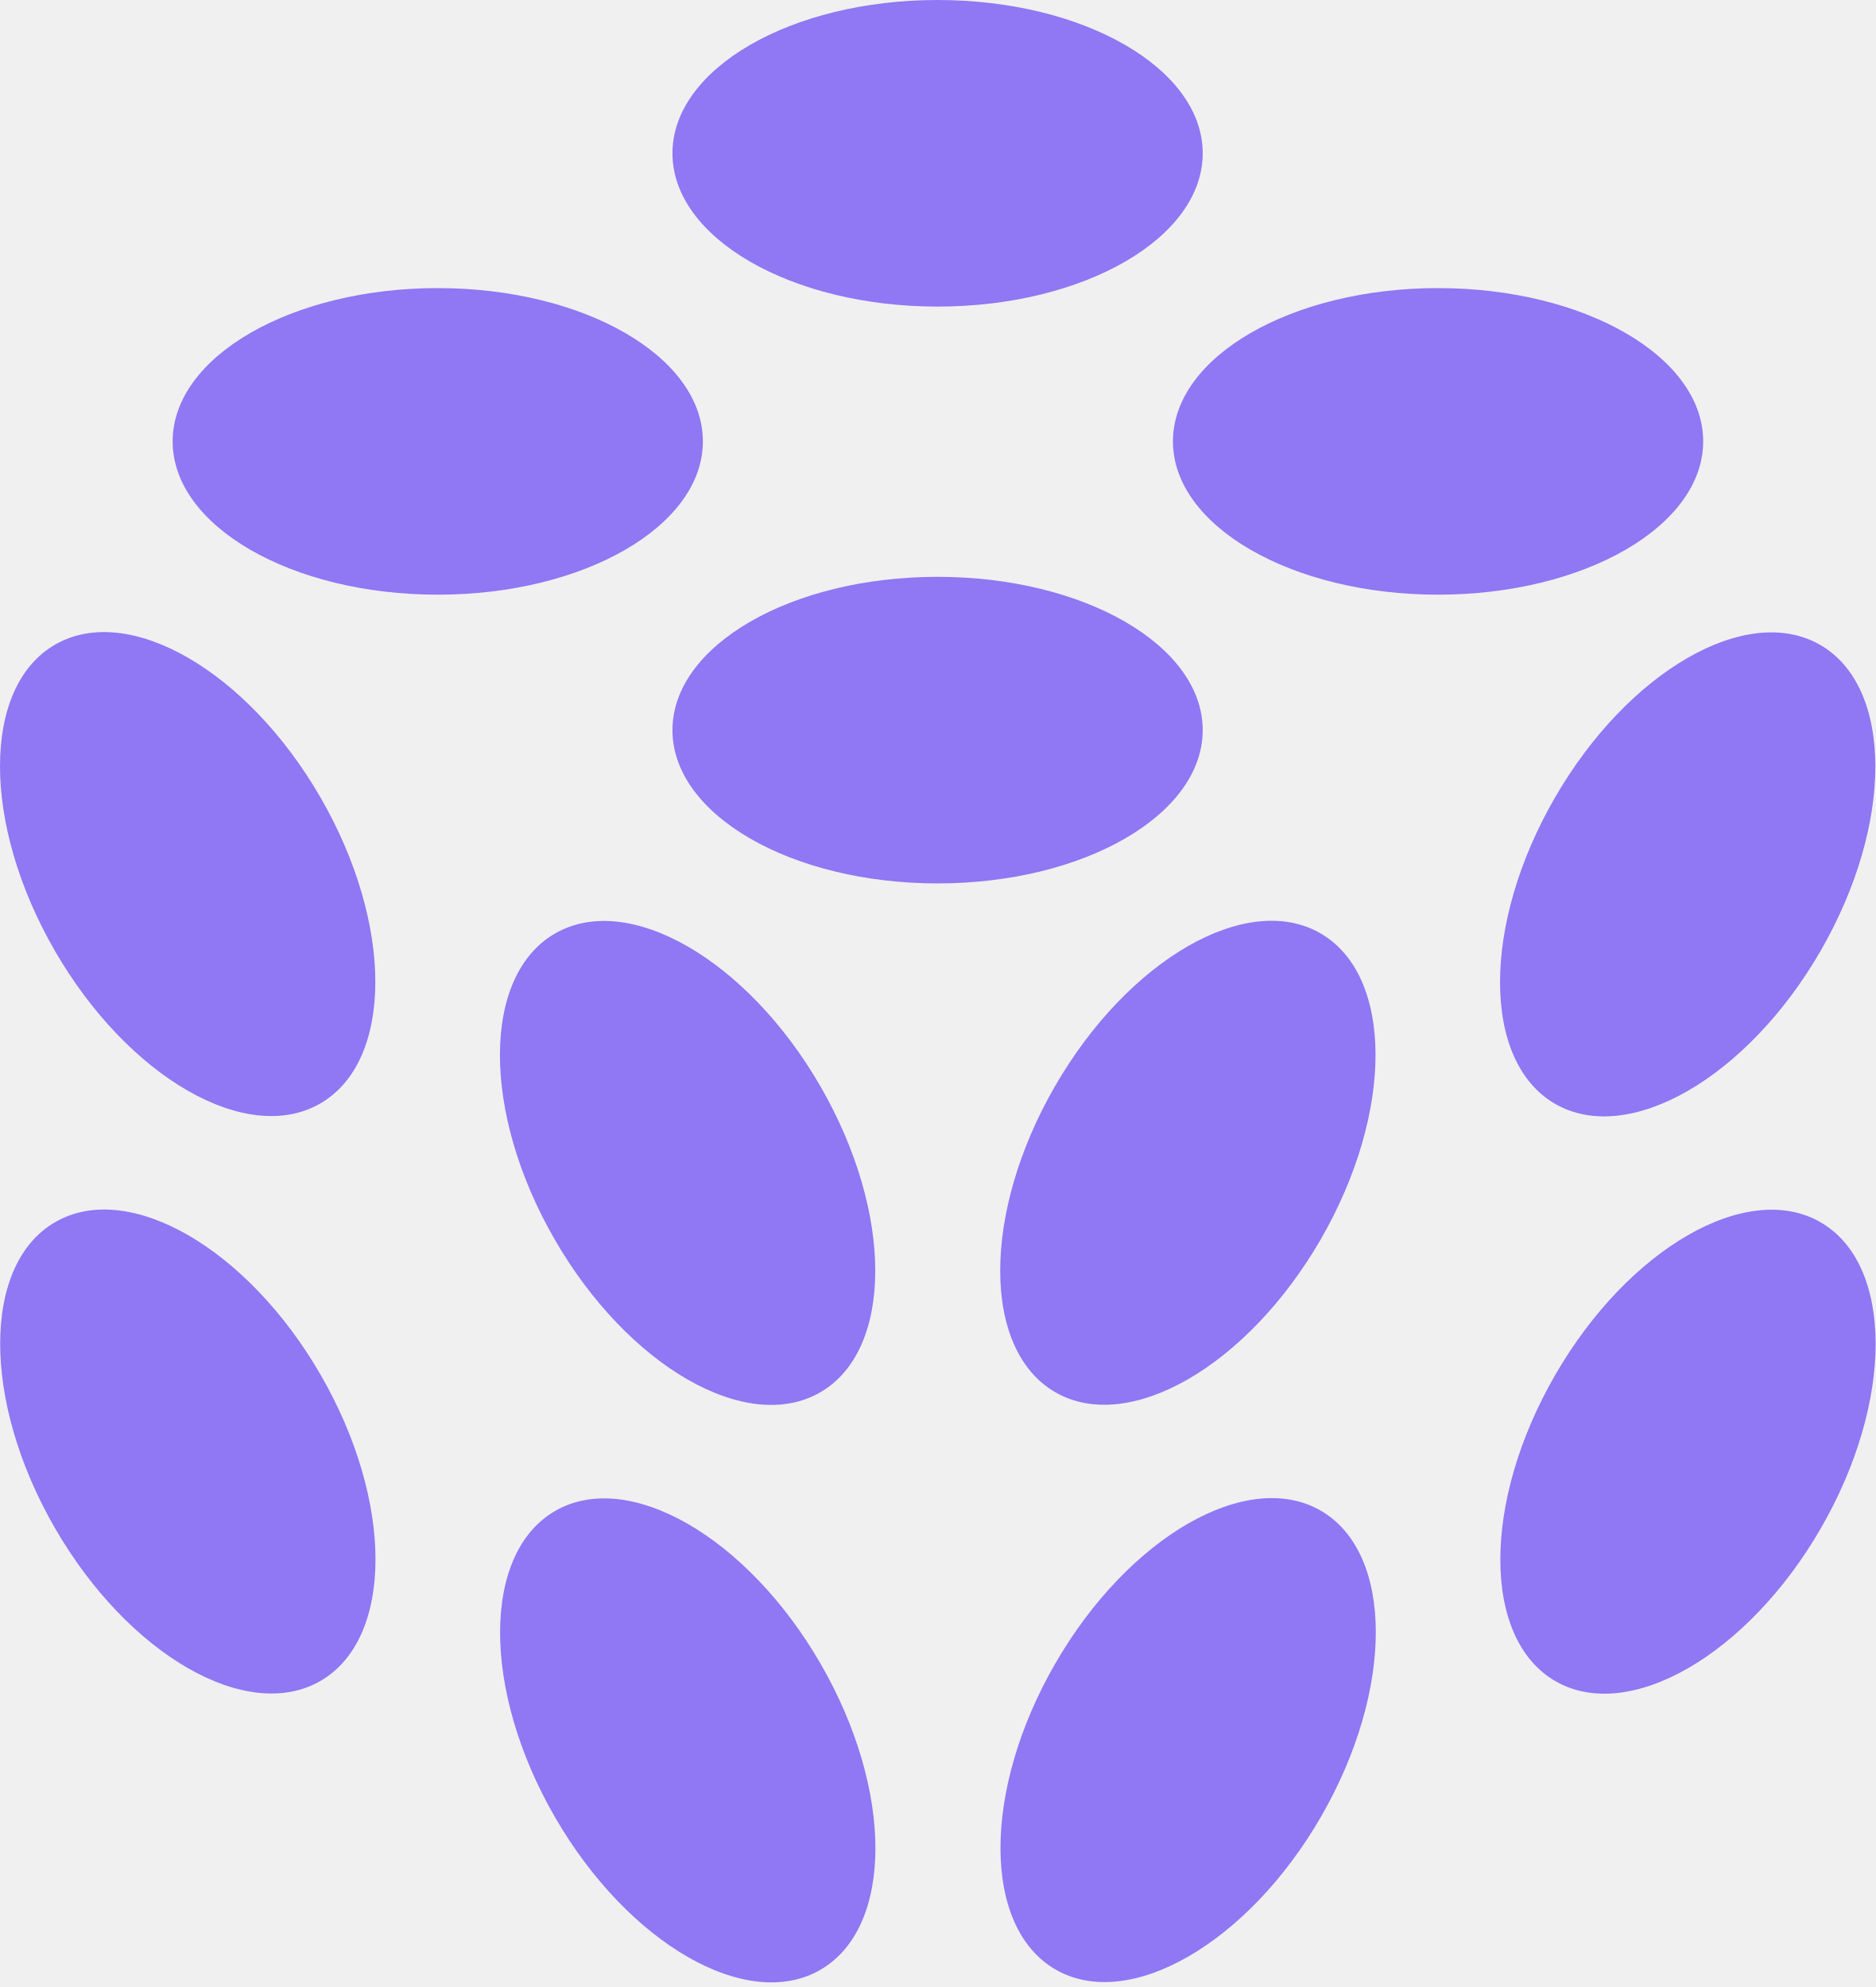
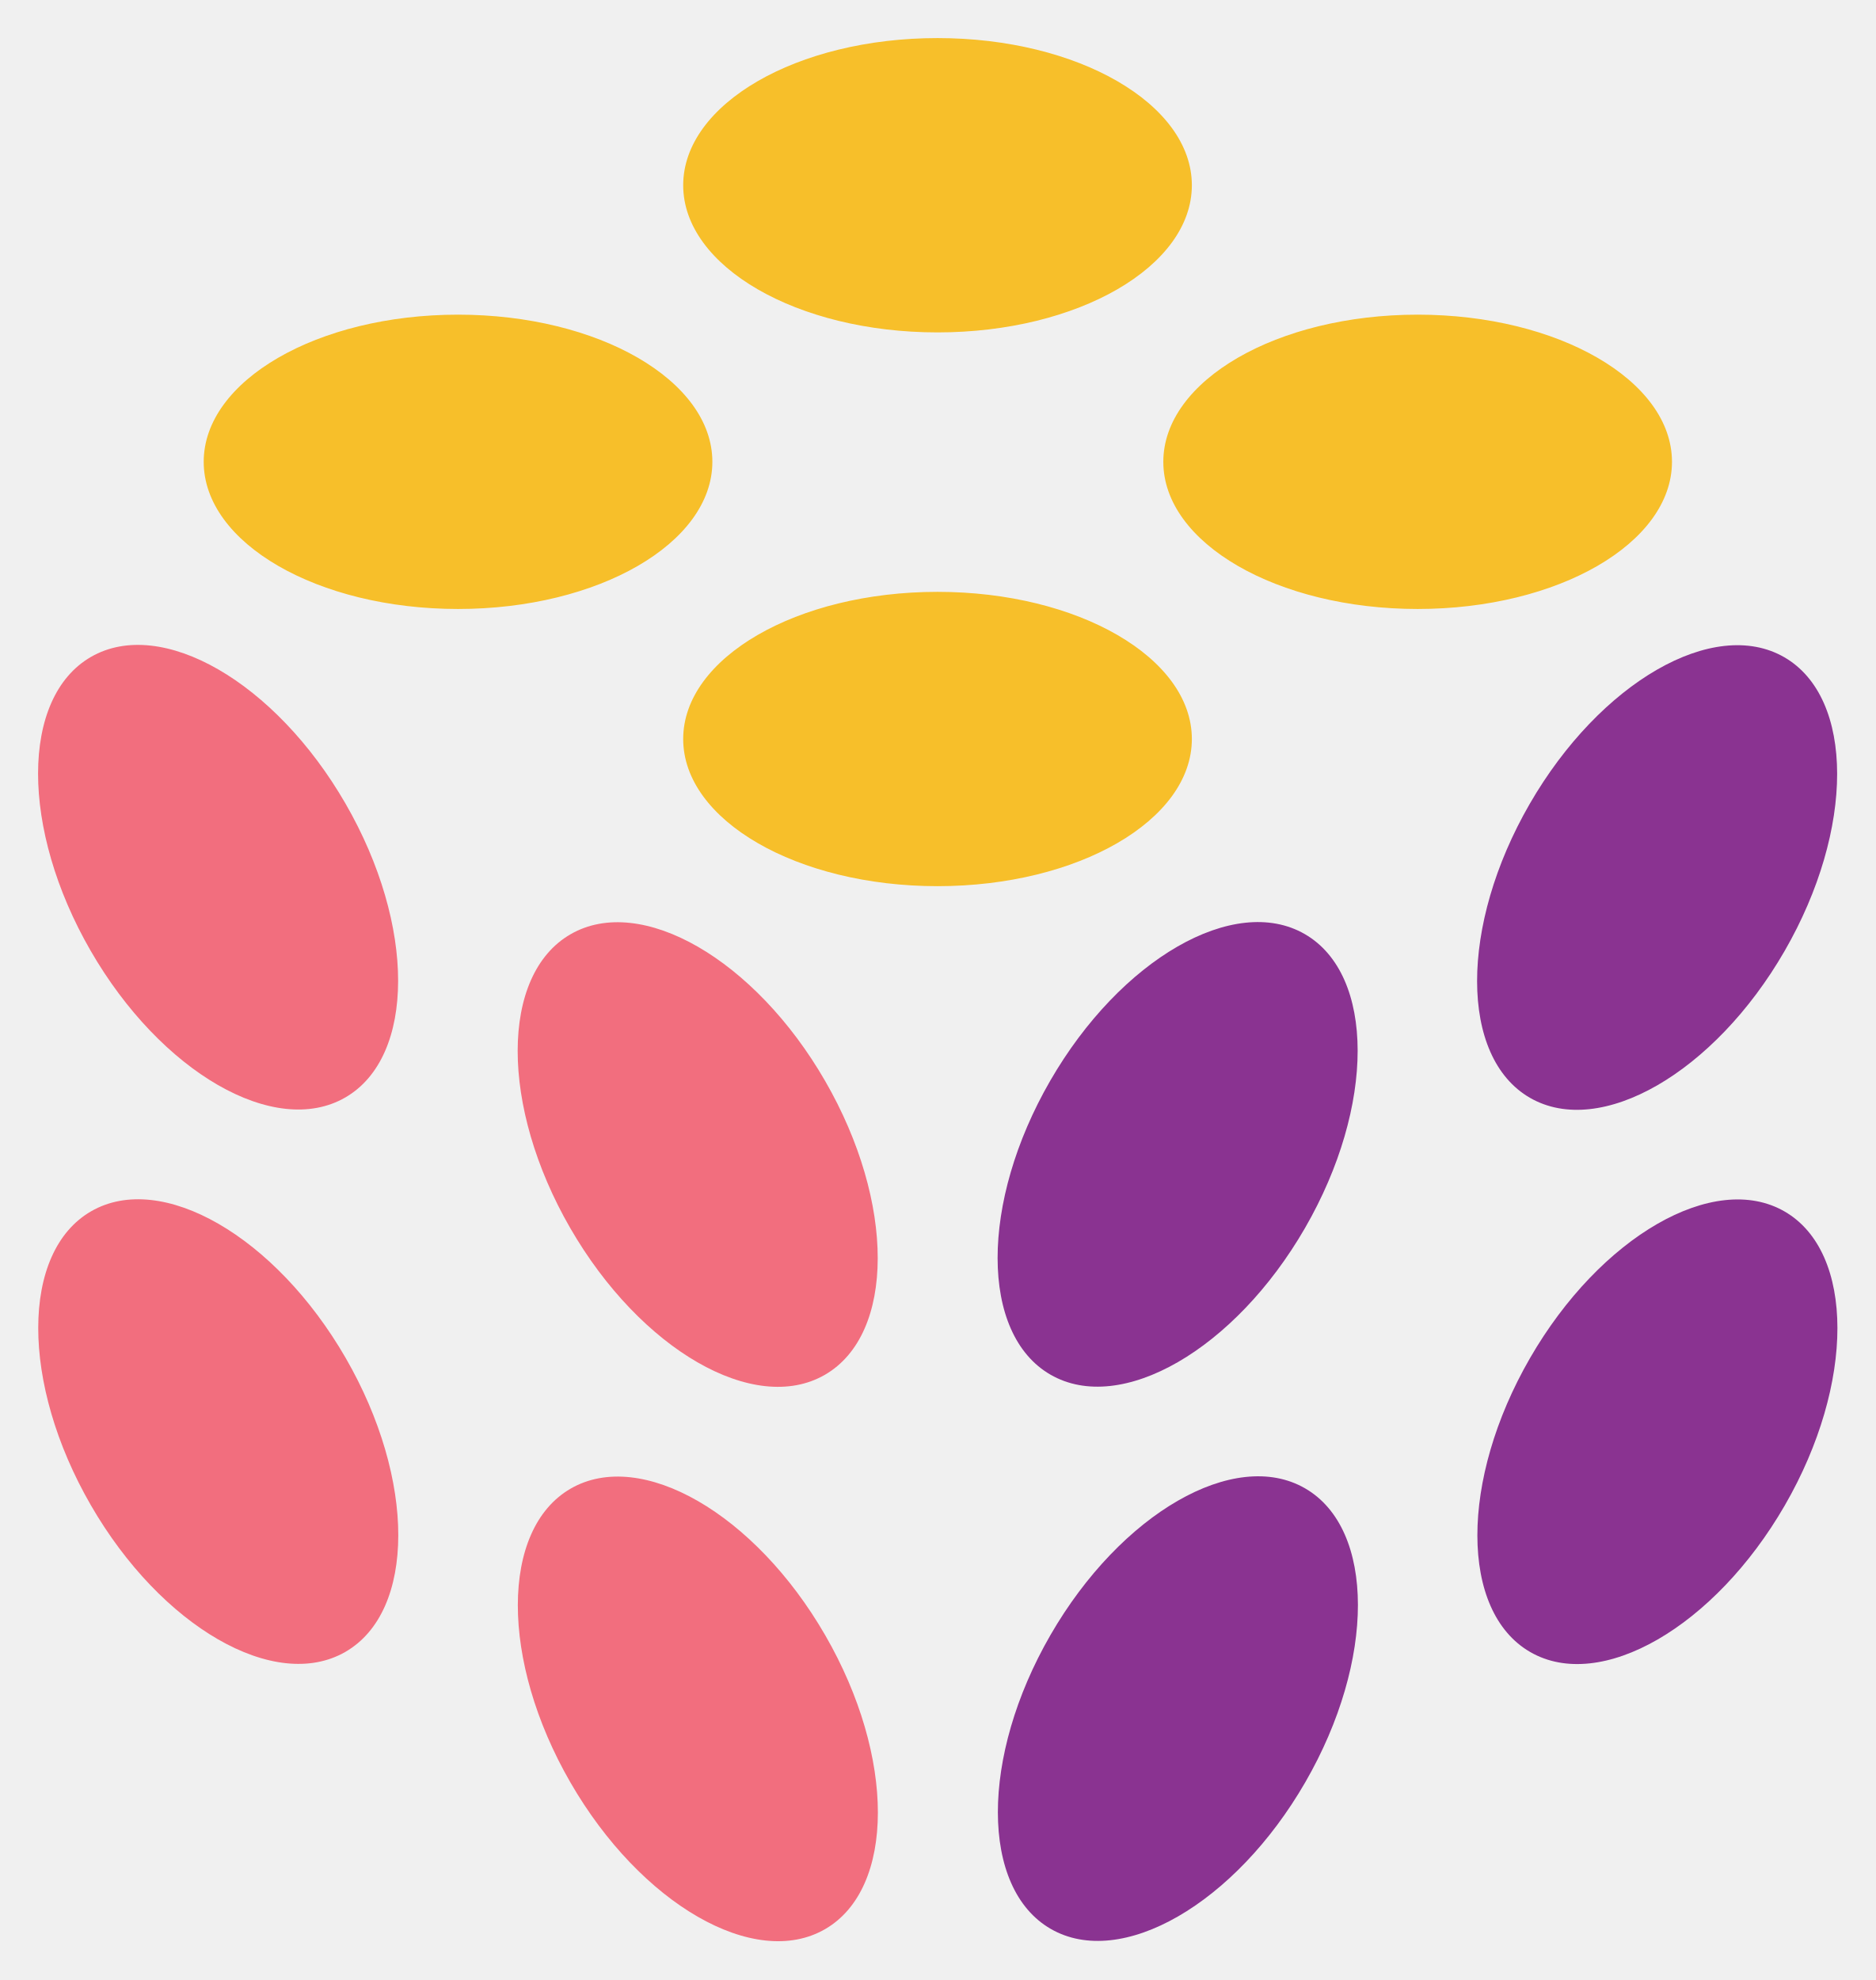
- <svg xmlns="http://www.w3.org/2000/svg" width="84" height="89" viewBox="0 0 84 89" fill="none">
-   <g clip-path="url(#clip0_7_20189)">
-     <path fill-rule="evenodd" clip-rule="evenodd" d="M14.341 49.428C17.626 47.532 17.632 41.394 14.353 35.718C11.074 30.042 5.753 26.977 2.468 28.873C-0.818 30.769 -0.823 36.908 2.455 42.584C5.734 48.26 11.055 51.324 14.341 49.428ZM14.361 61.582C17.639 67.258 17.634 73.397 14.348 75.293C11.063 77.189 5.742 74.125 2.463 68.448C-0.816 62.772 -0.81 56.634 2.475 54.738C5.761 52.842 11.082 55.906 14.361 61.582ZM36.75 74.521C40.028 80.197 40.023 86.335 36.737 88.232C33.452 90.128 28.131 87.063 24.852 81.387C21.573 75.711 21.579 69.572 24.864 67.676C28.15 65.78 33.471 68.845 36.75 74.521ZM36.742 48.656C40.021 54.333 40.016 60.471 36.73 62.367C33.445 64.263 28.123 61.199 24.845 55.523C21.566 49.846 21.572 43.708 24.857 41.812C28.142 39.916 33.464 42.98 36.742 48.656Z" fill="#9077F3" />
-     <path fill-rule="evenodd" clip-rule="evenodd" d="M81.531 42.598C84.81 36.922 84.805 30.784 81.519 28.887C78.234 26.991 72.913 30.056 69.634 35.732C66.355 41.408 66.361 47.547 69.646 49.443C72.931 51.339 78.253 48.274 81.531 42.598ZM81.532 54.746C84.817 56.642 84.823 62.781 81.544 68.457C78.266 74.133 72.944 77.197 69.659 75.301C66.374 73.405 66.368 67.267 69.647 61.59C72.925 55.914 78.247 52.85 81.532 54.746ZM59.147 67.663C62.433 69.559 62.438 75.698 59.16 81.374C55.881 87.049 50.56 90.114 47.274 88.218C43.989 86.322 43.983 80.184 47.262 74.508C50.541 68.832 55.862 65.767 59.147 67.663ZM59.135 41.804C62.42 43.701 62.426 49.839 59.147 55.515C55.868 61.191 50.547 64.256 47.262 62.36C43.976 60.464 43.971 54.325 47.249 48.649C50.528 42.973 55.849 39.908 59.135 41.804Z" fill="#9077F3" />
-     <path fill-rule="evenodd" clip-rule="evenodd" d="M53.863 6.866C53.863 10.658 48.547 13.732 41.989 13.732C35.432 13.732 30.116 10.658 30.116 6.866C30.116 3.074 35.432 0 41.989 0C48.547 0 53.863 3.074 53.863 6.866ZM31.478 19.77C31.478 23.562 26.162 26.636 19.605 26.636C13.048 26.636 7.732 23.562 7.732 19.77C7.732 15.978 13.048 12.904 19.605 12.904C26.162 12.904 31.478 15.978 31.478 19.77ZM64.403 26.636C70.961 26.636 76.276 23.562 76.276 19.77C76.276 15.978 70.961 12.904 64.403 12.904C57.846 12.904 52.53 15.978 52.53 19.77C52.53 23.562 57.846 26.636 64.403 26.636ZM53.863 32.703C53.863 36.495 48.547 39.569 41.989 39.569C35.432 39.569 30.116 36.495 30.116 32.703C30.116 28.911 35.432 25.837 41.989 25.837C48.547 25.837 53.863 28.911 53.863 32.703Z" fill="#9077F3" />
+ <svg xmlns="http://www.w3.org/2000/svg" viewBox="-2.116 -2.116 104.232 110.025" fill="none">
+   <g clip-path="url(#clip0_1_30)">
+     <path fill-rule="evenodd" clip-rule="evenodd" d="M17.072 58.87C20.984 56.611 20.99 49.301 17.087 42.54C13.184 35.78 6.849 32.13 2.938 34.388C-0.974 36.647 -0.98 43.958 2.923 50.718C6.826 57.478 13.161 61.128 17.072 58.87ZM17.096 73.345C20.999 80.106 20.992 87.417 17.081 89.675C13.17 91.933 6.835 88.283 2.932 81.523C-0.971 74.763 -0.965 67.452 2.947 65.194C6.858 62.935 13.193 66.585 17.096 73.345ZM43.749 88.755C47.653 95.515 47.646 102.826 43.735 105.085C39.824 107.343 33.489 103.693 29.586 96.933C25.683 90.172 25.689 82.862 29.6 80.603C33.511 78.345 39.846 81.995 43.749 88.755ZM43.741 57.95C47.644 64.711 47.638 72.022 43.726 74.28C39.815 76.538 33.48 72.888 29.577 66.128C25.674 59.368 25.68 52.057 29.592 49.799C33.503 47.54 39.838 51.19 43.741 57.95Z" fill="#F26E7E" />
+     <path fill-rule="evenodd" clip-rule="evenodd" d="M97.061 50.735C100.964 43.975 100.958 36.664 97.047 34.405C93.135 32.147 86.801 35.797 82.897 42.557C78.994 49.318 79.001 56.629 82.912 58.887C86.823 61.145 93.158 57.495 97.061 50.735ZM97.062 65.203C100.973 67.461 100.98 74.772 97.077 81.533C93.173 88.293 86.838 91.943 82.927 89.684C79.016 87.426 79.01 80.115 82.913 73.355C86.816 66.595 93.151 62.945 97.062 65.203ZM70.414 80.588C74.325 82.846 74.331 90.157 70.428 96.917C66.525 103.677 60.19 107.327 56.279 105.069C52.368 102.811 52.361 95.5 56.264 88.74C60.168 81.979 66.502 78.329 70.414 80.588ZM70.399 49.79C74.31 52.048 74.316 59.359 70.413 66.119C66.51 72.88 60.175 76.529 56.264 74.271C52.353 72.013 52.346 64.702 56.249 57.942C60.153 51.181 66.487 47.532 70.399 49.79Z" fill="#8A3391" />
+     <path fill-rule="evenodd" clip-rule="evenodd" d="M64.122 8.178C64.122 12.694 57.794 16.355 49.987 16.355C42.181 16.355 35.853 12.694 35.853 8.178C35.853 3.661 42.181 0 49.987 0C57.794 0 64.122 3.661 64.122 8.178ZM37.474 23.546C37.474 28.063 31.146 31.724 23.339 31.724C15.533 31.724 9.205 28.063 9.205 23.546C9.205 19.03 15.533 15.369 23.339 15.369C31.146 15.369 37.474 19.03 37.474 23.546ZM76.671 31.724C84.477 31.724 90.805 28.063 90.805 23.546C90.805 19.03 84.477 15.369 76.671 15.369C68.864 15.369 62.536 19.03 62.536 23.546C62.536 28.063 68.864 31.724 76.671 31.724ZM64.122 38.95C64.122 43.466 57.794 47.127 49.987 47.127C42.181 47.127 35.853 43.466 35.853 38.95C35.853 34.433 42.181 30.772 49.987 30.772C57.794 30.772 64.122 34.433 64.122 38.95Z" fill="#F7BF2A" />
  </g>
  <defs>
-     <clipPath id="clip0_7_20189">
-       <rect width="84" height="89" fill="white" />
+     <clipPath id="clip0_1_30">
+       <rect width="100" height="106" fill="white" />
    </clipPath>
  </defs>
</svg>
